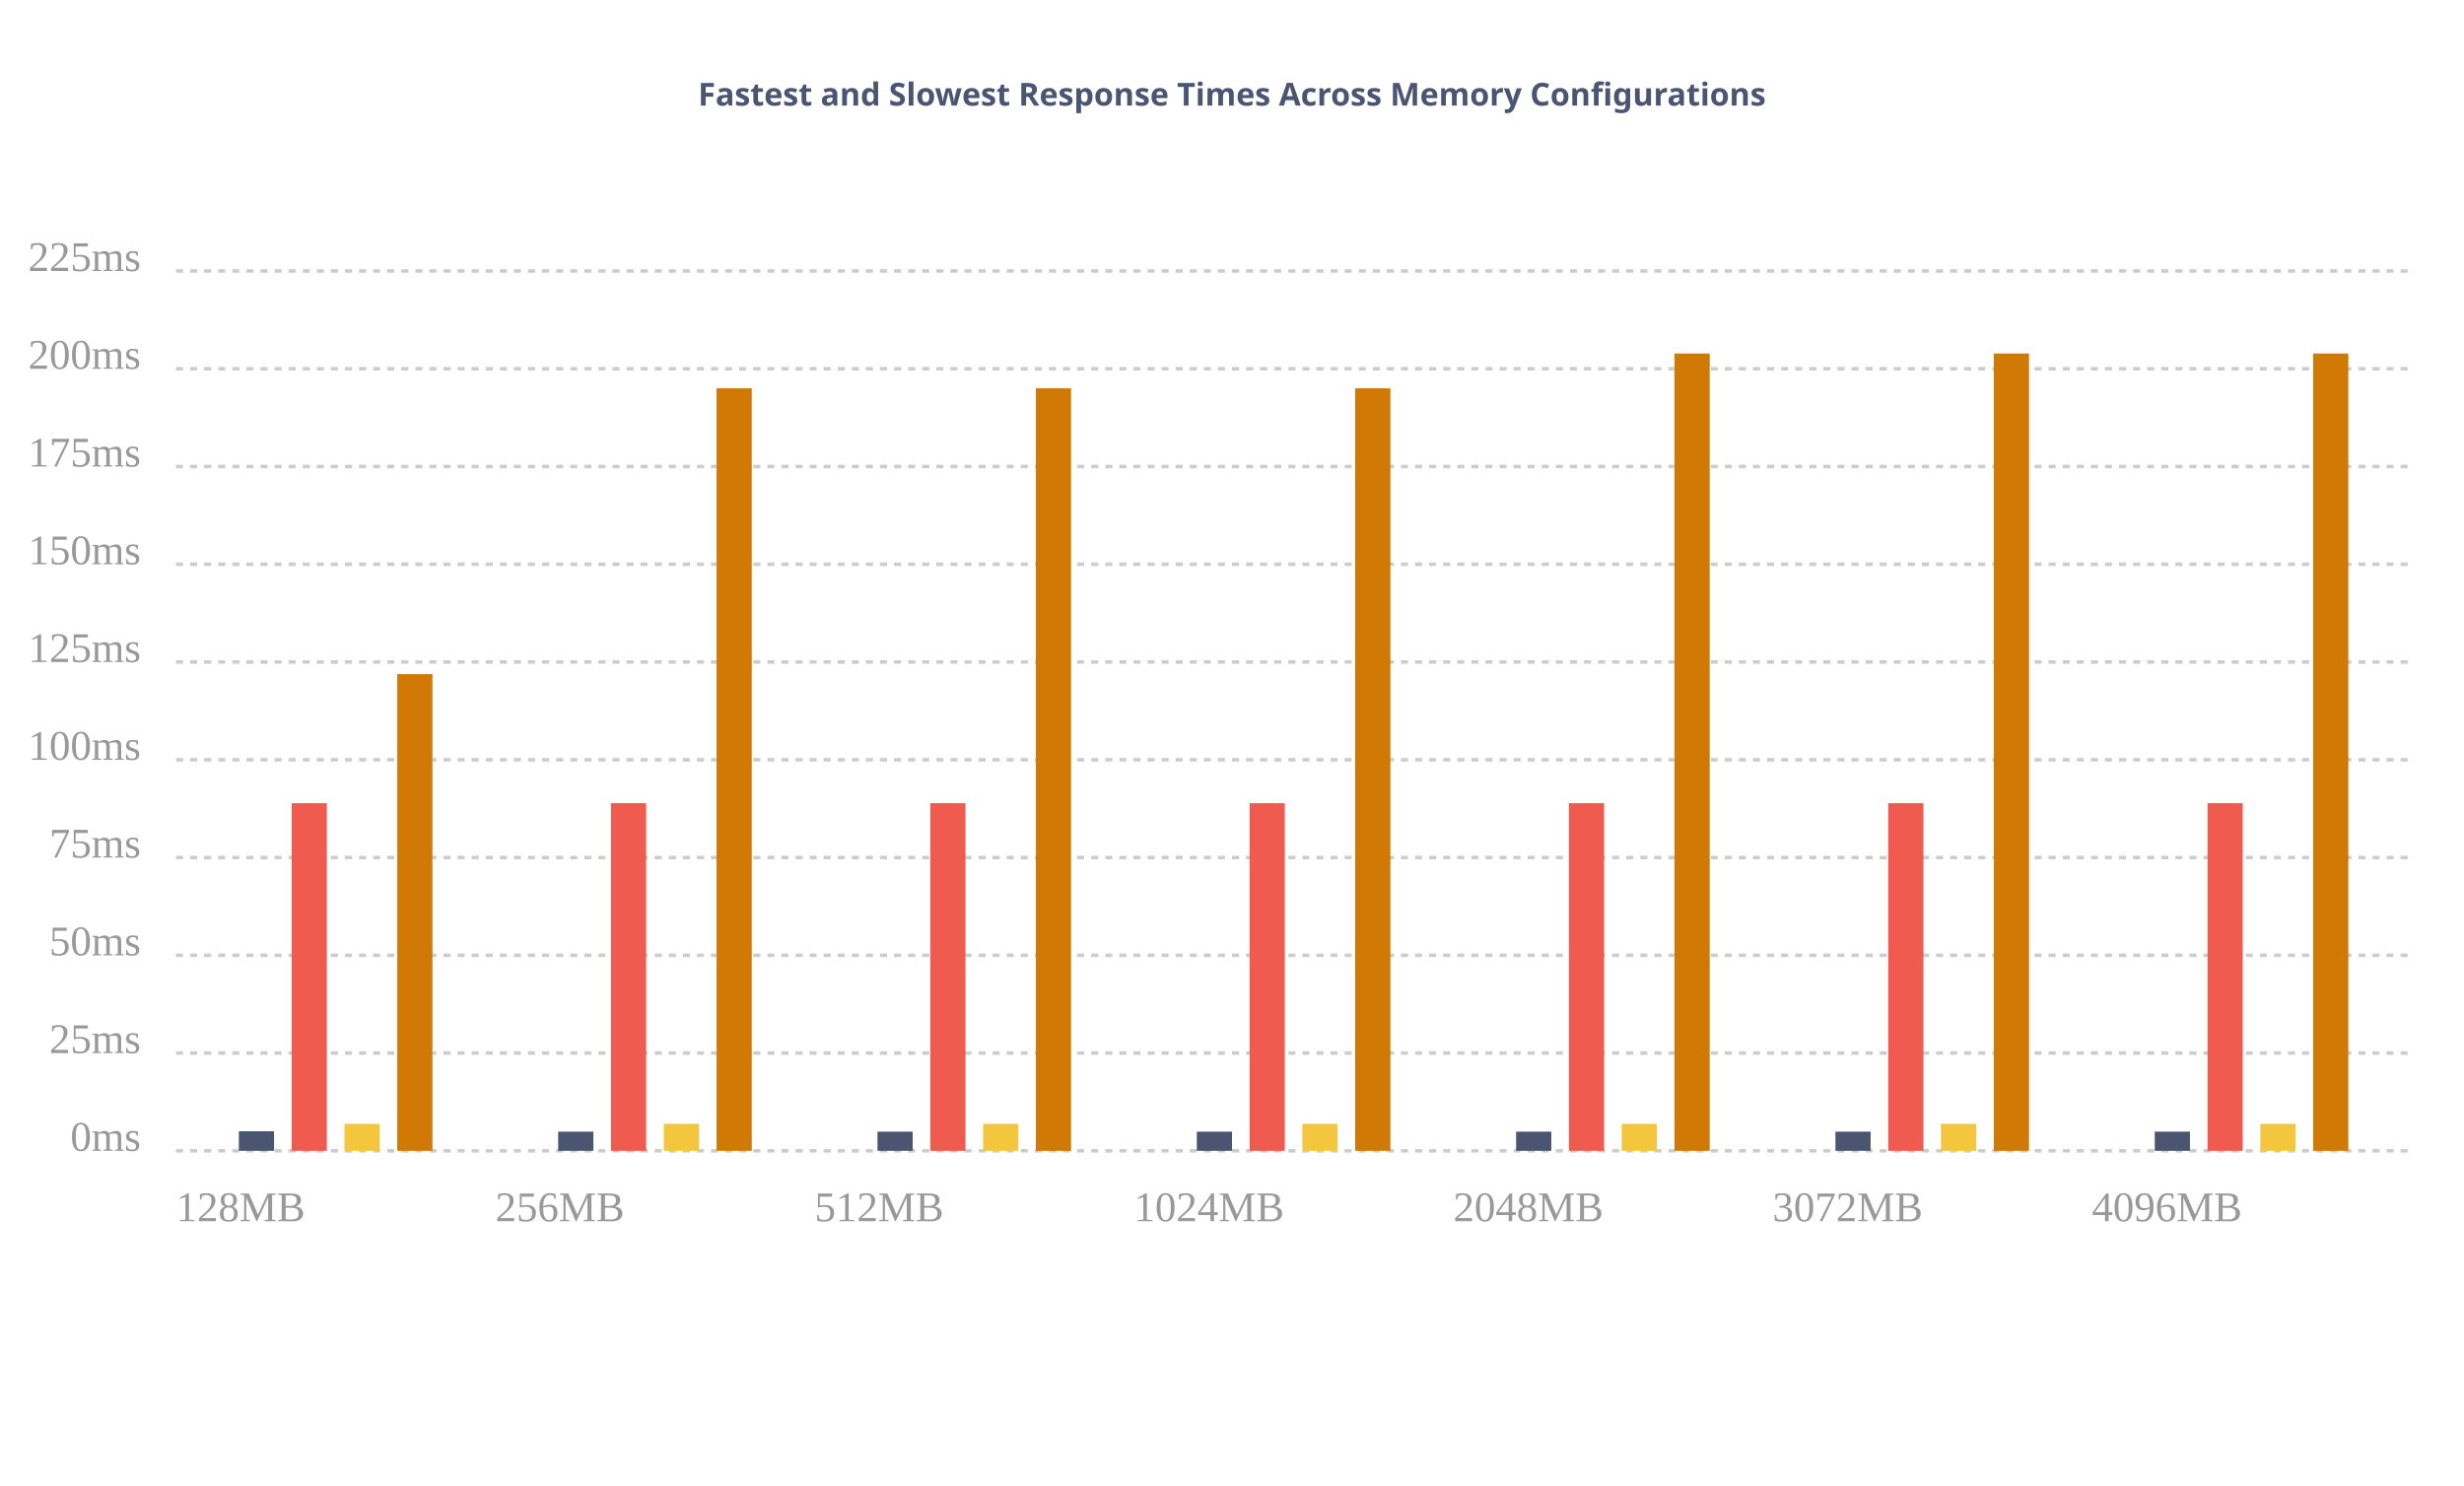
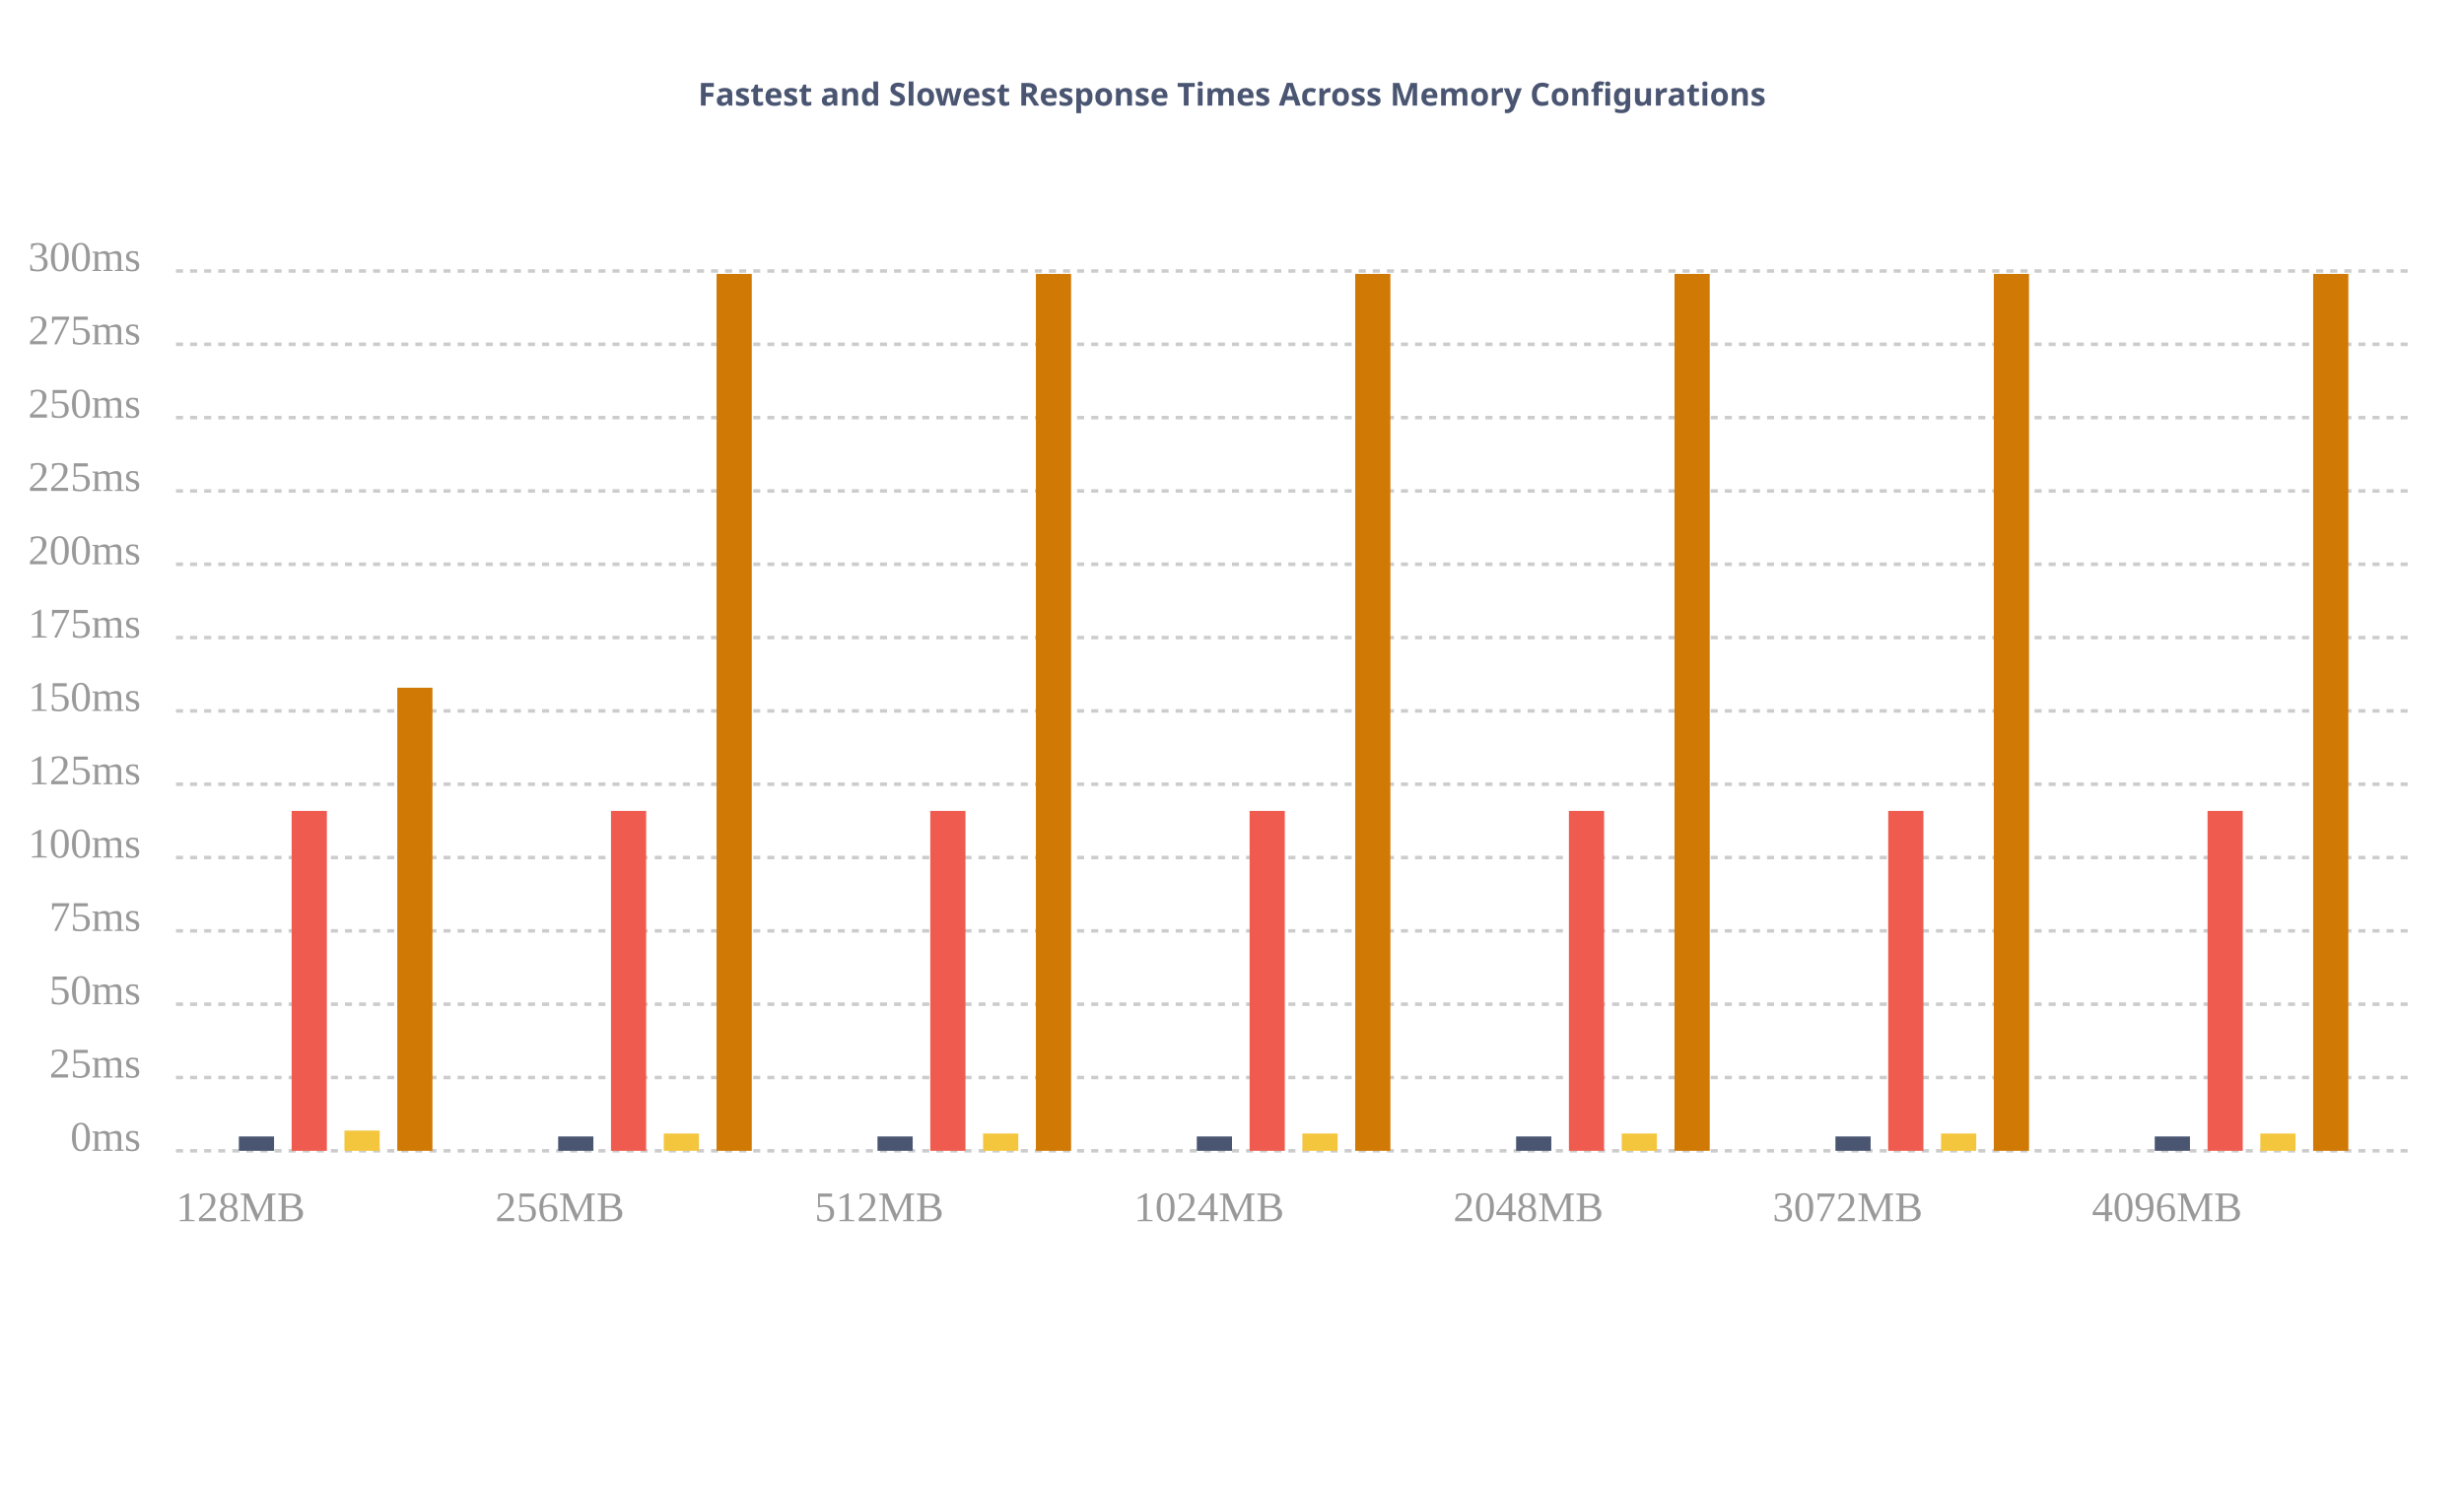
<svg xmlns="http://www.w3.org/2000/svg" xmlns:ns1="http://gionkunz.github.com/chartist-js/ct" width="700" height="422" class="ct-chart-bar">
  <g class="ct-grids" transform="translate(0, 62)">
    <line y1="265" y2="265" x1="50" x2="685" class="ct-grid ct-vertical" style="stroke:rgba(0,0,0,.2);stroke-width:1px;stroke-dasharray:2px" />
-     <line y1="237.222" y2="237.222" x1="50" x2="685" class="ct-grid ct-vertical" style="stroke:rgba(0,0,0,.2);stroke-width:1px;stroke-dasharray:2px" />
-     <line y1="209.444" y2="209.444" x1="50" x2="685" class="ct-grid ct-vertical" style="stroke:rgba(0,0,0,.2);stroke-width:1px;stroke-dasharray:2px" />
+     <line y1="244.167" y2="244.167" x1="50" x2="685" class="ct-grid ct-vertical" style="stroke:rgba(0,0,0,.2);stroke-width:1px;stroke-dasharray:2px" />
+     <line y1="223.333" y2="223.333" x1="50" x2="685" class="ct-grid ct-vertical" style="stroke:rgba(0,0,0,.2);stroke-width:1px;stroke-dasharray:2px" />
+     <line y1="202.5" y2="202.5" x1="50" x2="685" class="ct-grid ct-vertical" style="stroke:rgba(0,0,0,.2);stroke-width:1px;stroke-dasharray:2px" />
    <line y1="181.667" y2="181.667" x1="50" x2="685" class="ct-grid ct-vertical" style="stroke:rgba(0,0,0,.2);stroke-width:1px;stroke-dasharray:2px" />
-     <line y1="153.889" y2="153.889" x1="50" x2="685" class="ct-grid ct-vertical" style="stroke:rgba(0,0,0,.2);stroke-width:1px;stroke-dasharray:2px" />
-     <line y1="126.111" y2="126.111" x1="50" x2="685" class="ct-grid ct-vertical" style="stroke:rgba(0,0,0,.2);stroke-width:1px;stroke-dasharray:2px" />
+     <line y1="160.833" y2="160.833" x1="50" x2="685" class="ct-grid ct-vertical" style="stroke:rgba(0,0,0,.2);stroke-width:1px;stroke-dasharray:2px" />
+     <line y1="140" y2="140" x1="50" x2="685" class="ct-grid ct-vertical" style="stroke:rgba(0,0,0,.2);stroke-width:1px;stroke-dasharray:2px" />
+     <line y1="119.167" y2="119.167" x1="50" x2="685" class="ct-grid ct-vertical" style="stroke:rgba(0,0,0,.2);stroke-width:1px;stroke-dasharray:2px" />
    <line y1="98.333" y2="98.333" x1="50" x2="685" class="ct-grid ct-vertical" style="stroke:rgba(0,0,0,.2);stroke-width:1px;stroke-dasharray:2px" />
-     <line y1="70.556" y2="70.556" x1="50" x2="685" class="ct-grid ct-vertical" style="stroke:rgba(0,0,0,.2);stroke-width:1px;stroke-dasharray:2px" />
-     <line y1="42.778" y2="42.778" x1="50" x2="685" class="ct-grid ct-vertical" style="stroke:rgba(0,0,0,.2);stroke-width:1px;stroke-dasharray:2px" />
+     <line y1="77.5" y2="77.5" x1="50" x2="685" class="ct-grid ct-vertical" style="stroke:rgba(0,0,0,.2);stroke-width:1px;stroke-dasharray:2px" />
+     <line y1="56.667" y2="56.667" x1="50" x2="685" class="ct-grid ct-vertical" style="stroke:rgba(0,0,0,.2);stroke-width:1px;stroke-dasharray:2px" />
+     <line y1="35.833" y2="35.833" x1="50" x2="685" class="ct-grid ct-vertical" style="stroke:rgba(0,0,0,.2);stroke-width:1px;stroke-dasharray:2px" />
    <line y1="15" y2="15" x1="50" x2="685" class="ct-grid ct-vertical" style="stroke:rgba(0,0,0,.2);stroke-width:1px;stroke-dasharray:2px" />
  </g>
  <g transform="translate(0, 62)">
    <g class="ct-series ct-series-a">
-       <line x1="72.857" x2="72.857" y1="265" y2="259.444" class="ct-bar" ns1:value="5" style="stroke:#4A5572;fill:none;stroke-width:10px" />
-       <line x1="163.571" x2="163.571" y1="265" y2="259.556" class="ct-bar" ns1:value="4.9" style="stroke:#4A5572;fill:none;stroke-width:10px" />
-       <line x1="254.286" x2="254.286" y1="265" y2="259.556" class="ct-bar" ns1:value="4.9" style="stroke:#4A5572;fill:none;stroke-width:10px" />
-       <line x1="345" x2="345" y1="265" y2="259.556" class="ct-bar" ns1:value="4.9" style="stroke:#4A5572;fill:none;stroke-width:10px" />
-       <line x1="435.714" x2="435.714" y1="265" y2="259.556" class="ct-bar" ns1:value="4.9" style="stroke:#4A5572;fill:none;stroke-width:10px" />
-       <line x1="526.429" x2="526.429" y1="265" y2="259.556" class="ct-bar" ns1:value="4.9" style="stroke:#4A5572;fill:none;stroke-width:10px" />
-       <line x1="617.143" x2="617.143" y1="265" y2="259.556" class="ct-bar" ns1:value="4.9" style="stroke:#4A5572;fill:none;stroke-width:10px" />
+       <line x1="72.857" x2="72.857" y1="265" y2="260.917" class="ct-bar" ns1:value="4.9" style="stroke:#4A5572;fill:none;stroke-width:10px" />
+       <line x1="163.571" x2="163.571" y1="265" y2="260.917" class="ct-bar" ns1:value="4.9" style="stroke:#4A5572;fill:none;stroke-width:10px" />
+       <line x1="254.286" x2="254.286" y1="265" y2="260.917" class="ct-bar" ns1:value="4.9" style="stroke:#4A5572;fill:none;stroke-width:10px" />
+       <line x1="345" x2="345" y1="265" y2="260.917" class="ct-bar" ns1:value="4.9" style="stroke:#4A5572;fill:none;stroke-width:10px" />
+       <line x1="435.714" x2="435.714" y1="265" y2="260.917" class="ct-bar" ns1:value="4.9" style="stroke:#4A5572;fill:none;stroke-width:10px" />
+       <line x1="526.429" x2="526.429" y1="265" y2="260.917" class="ct-bar" ns1:value="4.9" style="stroke:#4A5572;fill:none;stroke-width:10px" />
+       <line x1="617.143" x2="617.143" y1="265" y2="260.917" class="ct-bar" ns1:value="4.9" style="stroke:#4A5572;fill:none;stroke-width:10px" />
    </g>
    <g class="ct-series ct-series-b">
-       <line x1="87.857" x2="87.857" y1="265" y2="166.222" class="ct-bar" ns1:value="88.9" style="stroke:rgb(240,91,79);fill:none;stroke-width:10px" />
-       <line x1="178.571" x2="178.571" y1="265" y2="166.222" class="ct-bar" ns1:value="88.9" style="stroke:rgb(240,91,79);fill:none;stroke-width:10px" />
-       <line x1="269.286" x2="269.286" y1="265" y2="166.222" class="ct-bar" ns1:value="88.9" style="stroke:rgb(240,91,79);fill:none;stroke-width:10px" />
-       <line x1="360" x2="360" y1="265" y2="166.222" class="ct-bar" ns1:value="88.9" style="stroke:rgb(240,91,79);fill:none;stroke-width:10px" />
-       <line x1="450.714" x2="450.714" y1="265" y2="166.222" class="ct-bar" ns1:value="88.9" style="stroke:rgb(240,91,79);fill:none;stroke-width:10px" />
-       <line x1="541.429" x2="541.429" y1="265" y2="166.222" class="ct-bar" ns1:value="88.9" style="stroke:rgb(240,91,79);fill:none;stroke-width:10px" />
-       <line x1="632.143" x2="632.143" y1="265" y2="166.222" class="ct-bar" ns1:value="88.9" style="stroke:rgb(240,91,79);fill:none;stroke-width:10px" />
+       <line x1="87.857" x2="87.857" y1="265" y2="168.417" class="ct-bar" ns1:value="115.9" style="stroke:rgb(240,91,79);fill:none;stroke-width:10px" />
+       <line x1="178.571" x2="178.571" y1="265" y2="168.417" class="ct-bar" ns1:value="115.9" style="stroke:rgb(240,91,79);fill:none;stroke-width:10px" />
+       <line x1="269.286" x2="269.286" y1="265" y2="168.417" class="ct-bar" ns1:value="115.9" style="stroke:rgb(240,91,79);fill:none;stroke-width:10px" />
+       <line x1="360" x2="360" y1="265" y2="168.417" class="ct-bar" ns1:value="115.9" style="stroke:rgb(240,91,79);fill:none;stroke-width:10px" />
+       <line x1="450.714" x2="450.714" y1="265" y2="168.417" class="ct-bar" ns1:value="115.9" style="stroke:rgb(240,91,79);fill:none;stroke-width:10px" />
+       <line x1="541.429" x2="541.429" y1="265" y2="168.417" class="ct-bar" ns1:value="115.9" style="stroke:rgb(240,91,79);fill:none;stroke-width:10px" />
+       <line x1="632.143" x2="632.143" y1="265" y2="168.417" class="ct-bar" ns1:value="115.9" style="stroke:rgb(240,91,79);fill:none;stroke-width:10px" />
    </g>
    <g class="ct-series ct-series-c">
-       <line x1="102.857" x2="102.857" y1="265" y2="257.333" class="ct-bar" ns1:value="6.9" style="stroke:rgb(244,198,61);fill:none;stroke-width:10px" />
-       <line x1="193.571" x2="193.571" y1="265" y2="257.333" class="ct-bar" ns1:value="6.9" style="stroke:rgb(244,198,61);fill:none;stroke-width:10px" />
-       <line x1="284.286" x2="284.286" y1="265" y2="257.333" class="ct-bar" ns1:value="6.9" style="stroke:rgb(244,198,61);fill:none;stroke-width:10px" />
-       <line x1="375" x2="375" y1="265" y2="257.333" class="ct-bar" ns1:value="6.9" style="stroke:rgb(244,198,61);fill:none;stroke-width:10px" />
-       <line x1="465.714" x2="465.714" y1="265" y2="257.333" class="ct-bar" ns1:value="6.9" style="stroke:rgb(244,198,61);fill:none;stroke-width:10px" />
-       <line x1="556.429" x2="556.429" y1="265" y2="257.333" class="ct-bar" ns1:value="6.9" style="stroke:rgb(244,198,61);fill:none;stroke-width:10px" />
-       <line x1="647.143" x2="647.143" y1="265" y2="257.333" class="ct-bar" ns1:value="6.9" style="stroke:rgb(244,198,61);fill:none;stroke-width:10px" />
+       <line x1="102.857" x2="102.857" y1="265" y2="259.25" class="ct-bar" ns1:value="6.9" style="stroke:rgb(244,198,61);fill:none;stroke-width:10px" />
+       <line x1="193.571" x2="193.571" y1="265" y2="260.083" class="ct-bar" ns1:value="5.9" style="stroke:rgb(244,198,61);fill:none;stroke-width:10px" />
+       <line x1="284.286" x2="284.286" y1="265" y2="260.083" class="ct-bar" ns1:value="5.9" style="stroke:rgb(244,198,61);fill:none;stroke-width:10px" />
+       <line x1="375" x2="375" y1="265" y2="260.083" class="ct-bar" ns1:value="5.9" style="stroke:rgb(244,198,61);fill:none;stroke-width:10px" />
+       <line x1="465.714" x2="465.714" y1="265" y2="260.083" class="ct-bar" ns1:value="5.9" style="stroke:rgb(244,198,61);fill:none;stroke-width:10px" />
+       <line x1="556.429" x2="556.429" y1="265" y2="260.083" class="ct-bar" ns1:value="5.9" style="stroke:rgb(244,198,61);fill:none;stroke-width:10px" />
+       <line x1="647.143" x2="647.143" y1="265" y2="260.083" class="ct-bar" ns1:value="5.9" style="stroke:rgb(244,198,61);fill:none;stroke-width:10px" />
    </g>
    <g class="ct-series ct-series-d">
-       <line x1="117.857" x2="117.857" y1="265" y2="129.556" class="ct-bar" ns1:value="121.9" style="stroke:rgb(209,121,5);fill:none;stroke-width:10px" />
-       <line x1="208.571" x2="208.571" y1="265" y2="48.333" class="ct-bar" ns1:value="195" style="stroke:rgb(209,121,5);fill:none;stroke-width:10px" />
-       <line x1="299.286" x2="299.286" y1="265" y2="48.333" class="ct-bar" ns1:value="195" style="stroke:rgb(209,121,5);fill:none;stroke-width:10px" />
-       <line x1="390" x2="390" y1="265" y2="48.333" class="ct-bar" ns1:value="195" style="stroke:rgb(209,121,5);fill:none;stroke-width:10px" />
-       <line x1="480.714" x2="480.714" y1="265" y2="38.444" class="ct-bar" ns1:value="203.9" style="stroke:rgb(209,121,5);fill:none;stroke-width:10px" />
-       <line x1="571.429" x2="571.429" y1="265" y2="38.444" class="ct-bar" ns1:value="203.9" style="stroke:rgb(209,121,5);fill:none;stroke-width:10px" />
-       <line x1="662.143" x2="662.143" y1="265" y2="38.444" class="ct-bar" ns1:value="203.9" style="stroke:rgb(209,121,5);fill:none;stroke-width:10px" />
+       <line x1="117.857" x2="117.857" y1="265" y2="133.417" class="ct-bar" ns1:value="157.9" style="stroke:rgb(209,121,5);fill:none;stroke-width:10px" />
+       <line x1="208.571" x2="208.571" y1="265" y2="15.833" class="ct-bar" ns1:value="299" style="stroke:rgb(209,121,5);fill:none;stroke-width:10px" />
+       <line x1="299.286" x2="299.286" y1="265" y2="15.833" class="ct-bar" ns1:value="299" style="stroke:rgb(209,121,5);fill:none;stroke-width:10px" />
+       <line x1="390" x2="390" y1="265" y2="15.833" class="ct-bar" ns1:value="299" style="stroke:rgb(209,121,5);fill:none;stroke-width:10px" />
+       <line x1="480.714" x2="480.714" y1="265" y2="15.833" class="ct-bar" ns1:value="299" style="stroke:rgb(209,121,5);fill:none;stroke-width:10px" />
+       <line x1="571.429" x2="571.429" y1="265" y2="15.833" class="ct-bar" ns1:value="299" style="stroke:rgb(209,121,5);fill:none;stroke-width:10px" />
+       <line x1="662.143" x2="662.143" y1="265" y2="15.833" class="ct-bar" ns1:value="299" style="stroke:rgb(209,121,5);fill:none;stroke-width:10px" />
    </g>
  </g>
  <g class="ct-labels" transform="translate(0, 62)">
    <text x="50" y="285" width="90.714" height="20" class="ct-label ct-horizontal ct-end" style="text-anchor:start;text-align:left;justify-content:center;display:block;fill:rgba(0,0,0,.4);color:rgba(0,0,0,.4);font-size:12px;line-height:1">128MB</text>
    <text x="140.714" y="285" width="90.714" height="20" class="ct-label ct-horizontal ct-end" style="text-anchor:start;text-align:left;justify-content:center;display:block;fill:rgba(0,0,0,.4);color:rgba(0,0,0,.4);font-size:12px;line-height:1">256MB</text>
    <text x="231.429" y="285" width="90.714" height="20" class="ct-label ct-horizontal ct-end" style="text-anchor:start;text-align:left;justify-content:center;display:block;fill:rgba(0,0,0,.4);color:rgba(0,0,0,.4);font-size:12px;line-height:1">512MB</text>
    <text x="322.143" y="285" width="90.714" height="20" class="ct-label ct-horizontal ct-end" style="text-anchor:start;text-align:left;justify-content:center;display:block;fill:rgba(0,0,0,.4);color:rgba(0,0,0,.4);font-size:12px;line-height:1">1024MB</text>
    <text x="412.857" y="285" width="90.714" height="20" class="ct-label ct-horizontal ct-end" style="text-anchor:start;text-align:left;justify-content:center;display:block;fill:rgba(0,0,0,.4);color:rgba(0,0,0,.4);font-size:12px;line-height:1">2048MB</text>
    <text x="503.571" y="285" width="90.714" height="20" class="ct-label ct-horizontal ct-end" style="text-anchor:start;text-align:left;justify-content:center;display:block;fill:rgba(0,0,0,.4);color:rgba(0,0,0,.4);font-size:12px;line-height:1">3072MB</text>
    <text x="594.286" y="285" width="90.714" height="20" class="ct-label ct-horizontal ct-end" style="text-anchor:start;text-align:left;justify-content:center;display:block;fill:rgba(0,0,0,.4);color:rgba(0,0,0,.4);font-size:12px;line-height:1">4096MB</text>
-     <text y="265" x="40" height="27.778" width="30" class="ct-label ct-vertical ct-start" style="text-anchor:end;text-align:right;display:block;fill:rgba(0,0,0,.4);color:rgba(0,0,0,.4);font-size:12px;line-height:1">0ms</text>
-     <text y="237.222" x="40" height="27.778" width="30" class="ct-label ct-vertical ct-start" style="text-anchor:end;text-align:right;display:block;fill:rgba(0,0,0,.4);color:rgba(0,0,0,.4);font-size:12px;line-height:1">25ms</text>
-     <text y="209.444" x="40" height="27.778" width="30" class="ct-label ct-vertical ct-start" style="text-anchor:end;text-align:right;display:block;fill:rgba(0,0,0,.4);color:rgba(0,0,0,.4);font-size:12px;line-height:1">50ms</text>
-     <text y="181.667" x="40" height="27.778" width="30" class="ct-label ct-vertical ct-start" style="text-anchor:end;text-align:right;display:block;fill:rgba(0,0,0,.4);color:rgba(0,0,0,.4);font-size:12px;line-height:1">75ms</text>
-     <text y="153.889" x="40" height="27.778" width="30" class="ct-label ct-vertical ct-start" style="text-anchor:end;text-align:right;display:block;fill:rgba(0,0,0,.4);color:rgba(0,0,0,.4);font-size:12px;line-height:1">100ms</text>
-     <text y="126.111" x="40" height="27.778" width="30" class="ct-label ct-vertical ct-start" style="text-anchor:end;text-align:right;display:block;fill:rgba(0,0,0,.4);color:rgba(0,0,0,.4);font-size:12px;line-height:1">125ms</text>
-     <text y="98.333" x="40" height="27.778" width="30" class="ct-label ct-vertical ct-start" style="text-anchor:end;text-align:right;display:block;fill:rgba(0,0,0,.4);color:rgba(0,0,0,.4);font-size:12px;line-height:1">150ms</text>
-     <text y="70.556" x="40" height="27.778" width="30" class="ct-label ct-vertical ct-start" style="text-anchor:end;text-align:right;display:block;fill:rgba(0,0,0,.4);color:rgba(0,0,0,.4);font-size:12px;line-height:1">175ms</text>
-     <text y="42.778" x="40" height="27.778" width="30" class="ct-label ct-vertical ct-start" style="text-anchor:end;text-align:right;display:block;fill:rgba(0,0,0,.4);color:rgba(0,0,0,.4);font-size:12px;line-height:1">200ms</text>
-     <text y="15" x="40" height="30" width="30" class="ct-label ct-vertical ct-start" style="text-anchor:end;text-align:right;display:block;fill:rgba(0,0,0,.4);color:rgba(0,0,0,.4);font-size:12px;line-height:1">225ms</text>
+     <text y="265" x="40" height="20.833" width="30" class="ct-label ct-vertical ct-start" style="text-anchor:end;text-align:right;display:block;fill:rgba(0,0,0,.4);color:rgba(0,0,0,.4);font-size:12px;line-height:1">0ms</text>
+     <text y="244.167" x="40" height="20.833" width="30" class="ct-label ct-vertical ct-start" style="text-anchor:end;text-align:right;display:block;fill:rgba(0,0,0,.4);color:rgba(0,0,0,.4);font-size:12px;line-height:1">25ms</text>
+     <text y="223.333" x="40" height="20.833" width="30" class="ct-label ct-vertical ct-start" style="text-anchor:end;text-align:right;display:block;fill:rgba(0,0,0,.4);color:rgba(0,0,0,.4);font-size:12px;line-height:1">50ms</text>
+     <text y="202.5" x="40" height="20.833" width="30" class="ct-label ct-vertical ct-start" style="text-anchor:end;text-align:right;display:block;fill:rgba(0,0,0,.4);color:rgba(0,0,0,.4);font-size:12px;line-height:1">75ms</text>
+     <text y="181.667" x="40" height="20.833" width="30" class="ct-label ct-vertical ct-start" style="text-anchor:end;text-align:right;display:block;fill:rgba(0,0,0,.4);color:rgba(0,0,0,.4);font-size:12px;line-height:1">100ms</text>
+     <text y="160.833" x="40" height="20.833" width="30" class="ct-label ct-vertical ct-start" style="text-anchor:end;text-align:right;display:block;fill:rgba(0,0,0,.4);color:rgba(0,0,0,.4);font-size:12px;line-height:1">125ms</text>
+     <text y="140" x="40" height="20.833" width="30" class="ct-label ct-vertical ct-start" style="text-anchor:end;text-align:right;display:block;fill:rgba(0,0,0,.4);color:rgba(0,0,0,.4);font-size:12px;line-height:1">150ms</text>
+     <text y="119.167" x="40" height="20.833" width="30" class="ct-label ct-vertical ct-start" style="text-anchor:end;text-align:right;display:block;fill:rgba(0,0,0,.4);color:rgba(0,0,0,.4);font-size:12px;line-height:1">175ms</text>
+     <text y="98.333" x="40" height="20.833" width="30" class="ct-label ct-vertical ct-start" style="text-anchor:end;text-align:right;display:block;fill:rgba(0,0,0,.4);color:rgba(0,0,0,.4);font-size:12px;line-height:1">200ms</text>
+     <text y="77.5" x="40" height="20.833" width="30" class="ct-label ct-vertical ct-start" style="text-anchor:end;text-align:right;display:block;fill:rgba(0,0,0,.4);color:rgba(0,0,0,.4);font-size:12px;line-height:1">225ms</text>
+     <text y="56.667" x="40" height="20.833" width="30" class="ct-label ct-vertical ct-start" style="text-anchor:end;text-align:right;display:block;fill:rgba(0,0,0,.4);color:rgba(0,0,0,.4);font-size:12px;line-height:1">250ms</text>
+     <text y="35.833" x="40" height="20.833" width="30" class="ct-label ct-vertical ct-start" style="text-anchor:end;text-align:right;display:block;fill:rgba(0,0,0,.4);color:rgba(0,0,0,.4);font-size:12px;line-height:1">275ms</text>
+     <text y="15" x="40" height="30" width="30" class="ct-label ct-vertical ct-start" style="text-anchor:end;text-align:right;display:block;fill:rgba(0,0,0,.4);color:rgba(0,0,0,.4);font-size:12px;line-height:1">300ms</text>
  </g>
  <text x="350" y="30" height="50" font-size="9px" font-family="Verdana" font-weight="bold" fill="#4A5572" text-anchor="middle" role="caption">Fastest and Slowest Response Times Across Memory Configurations</text>
  <text x="350" y="57.2" height="12" font-size="6px" font-family="Verdana" font-weight="bold" fill="indianred" text-anchor="middle" />
</svg>
